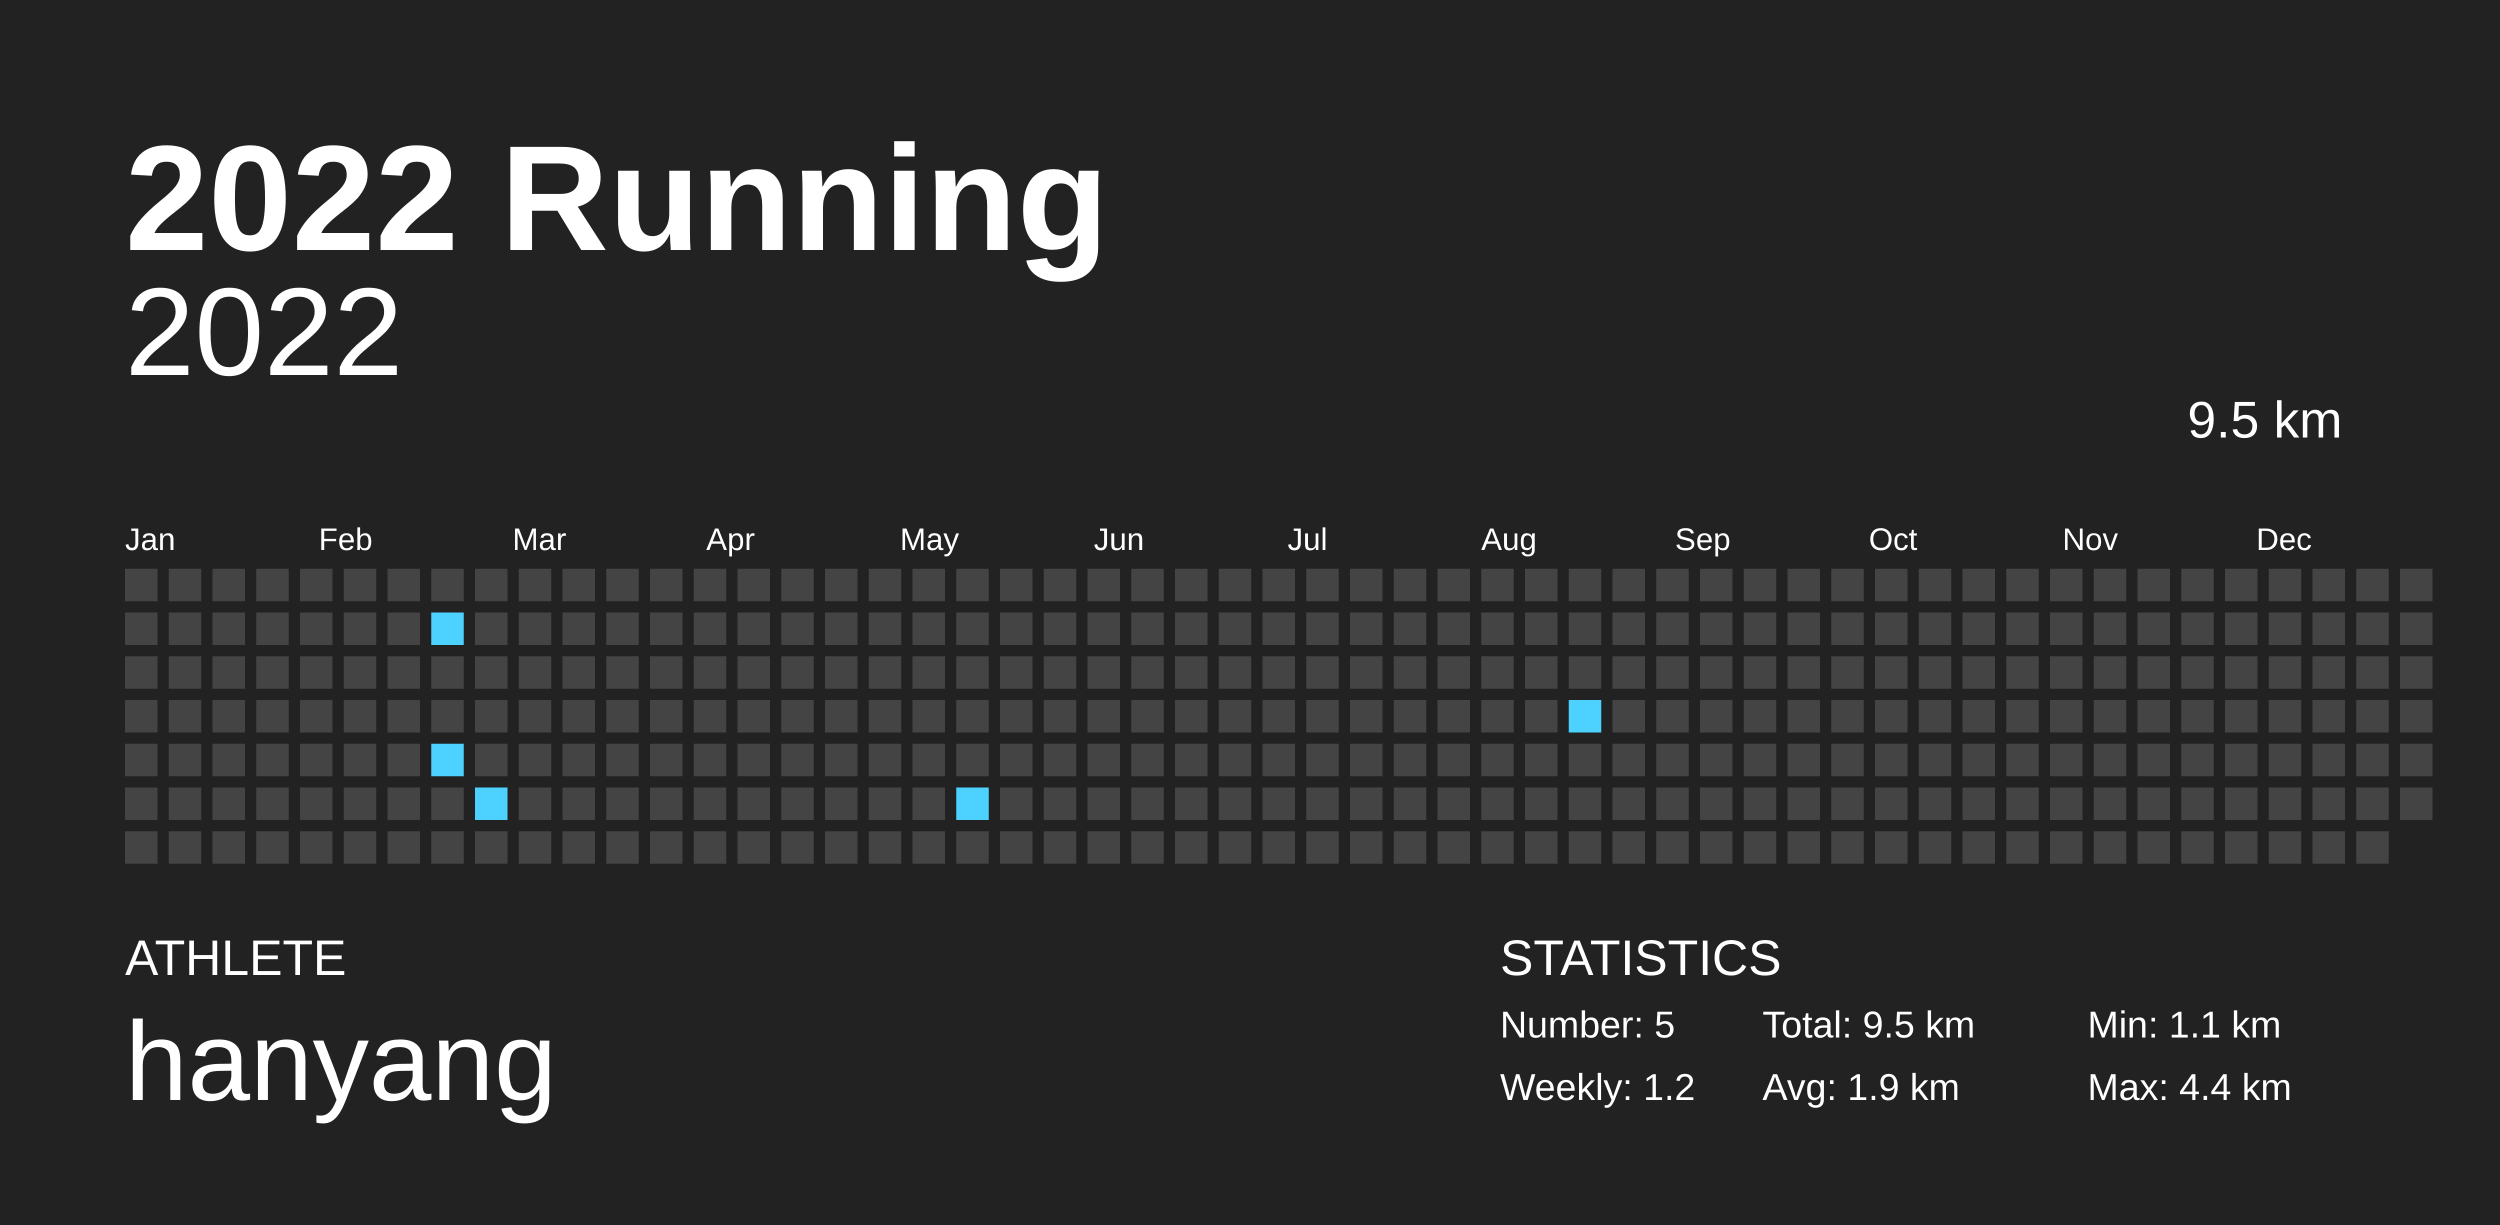
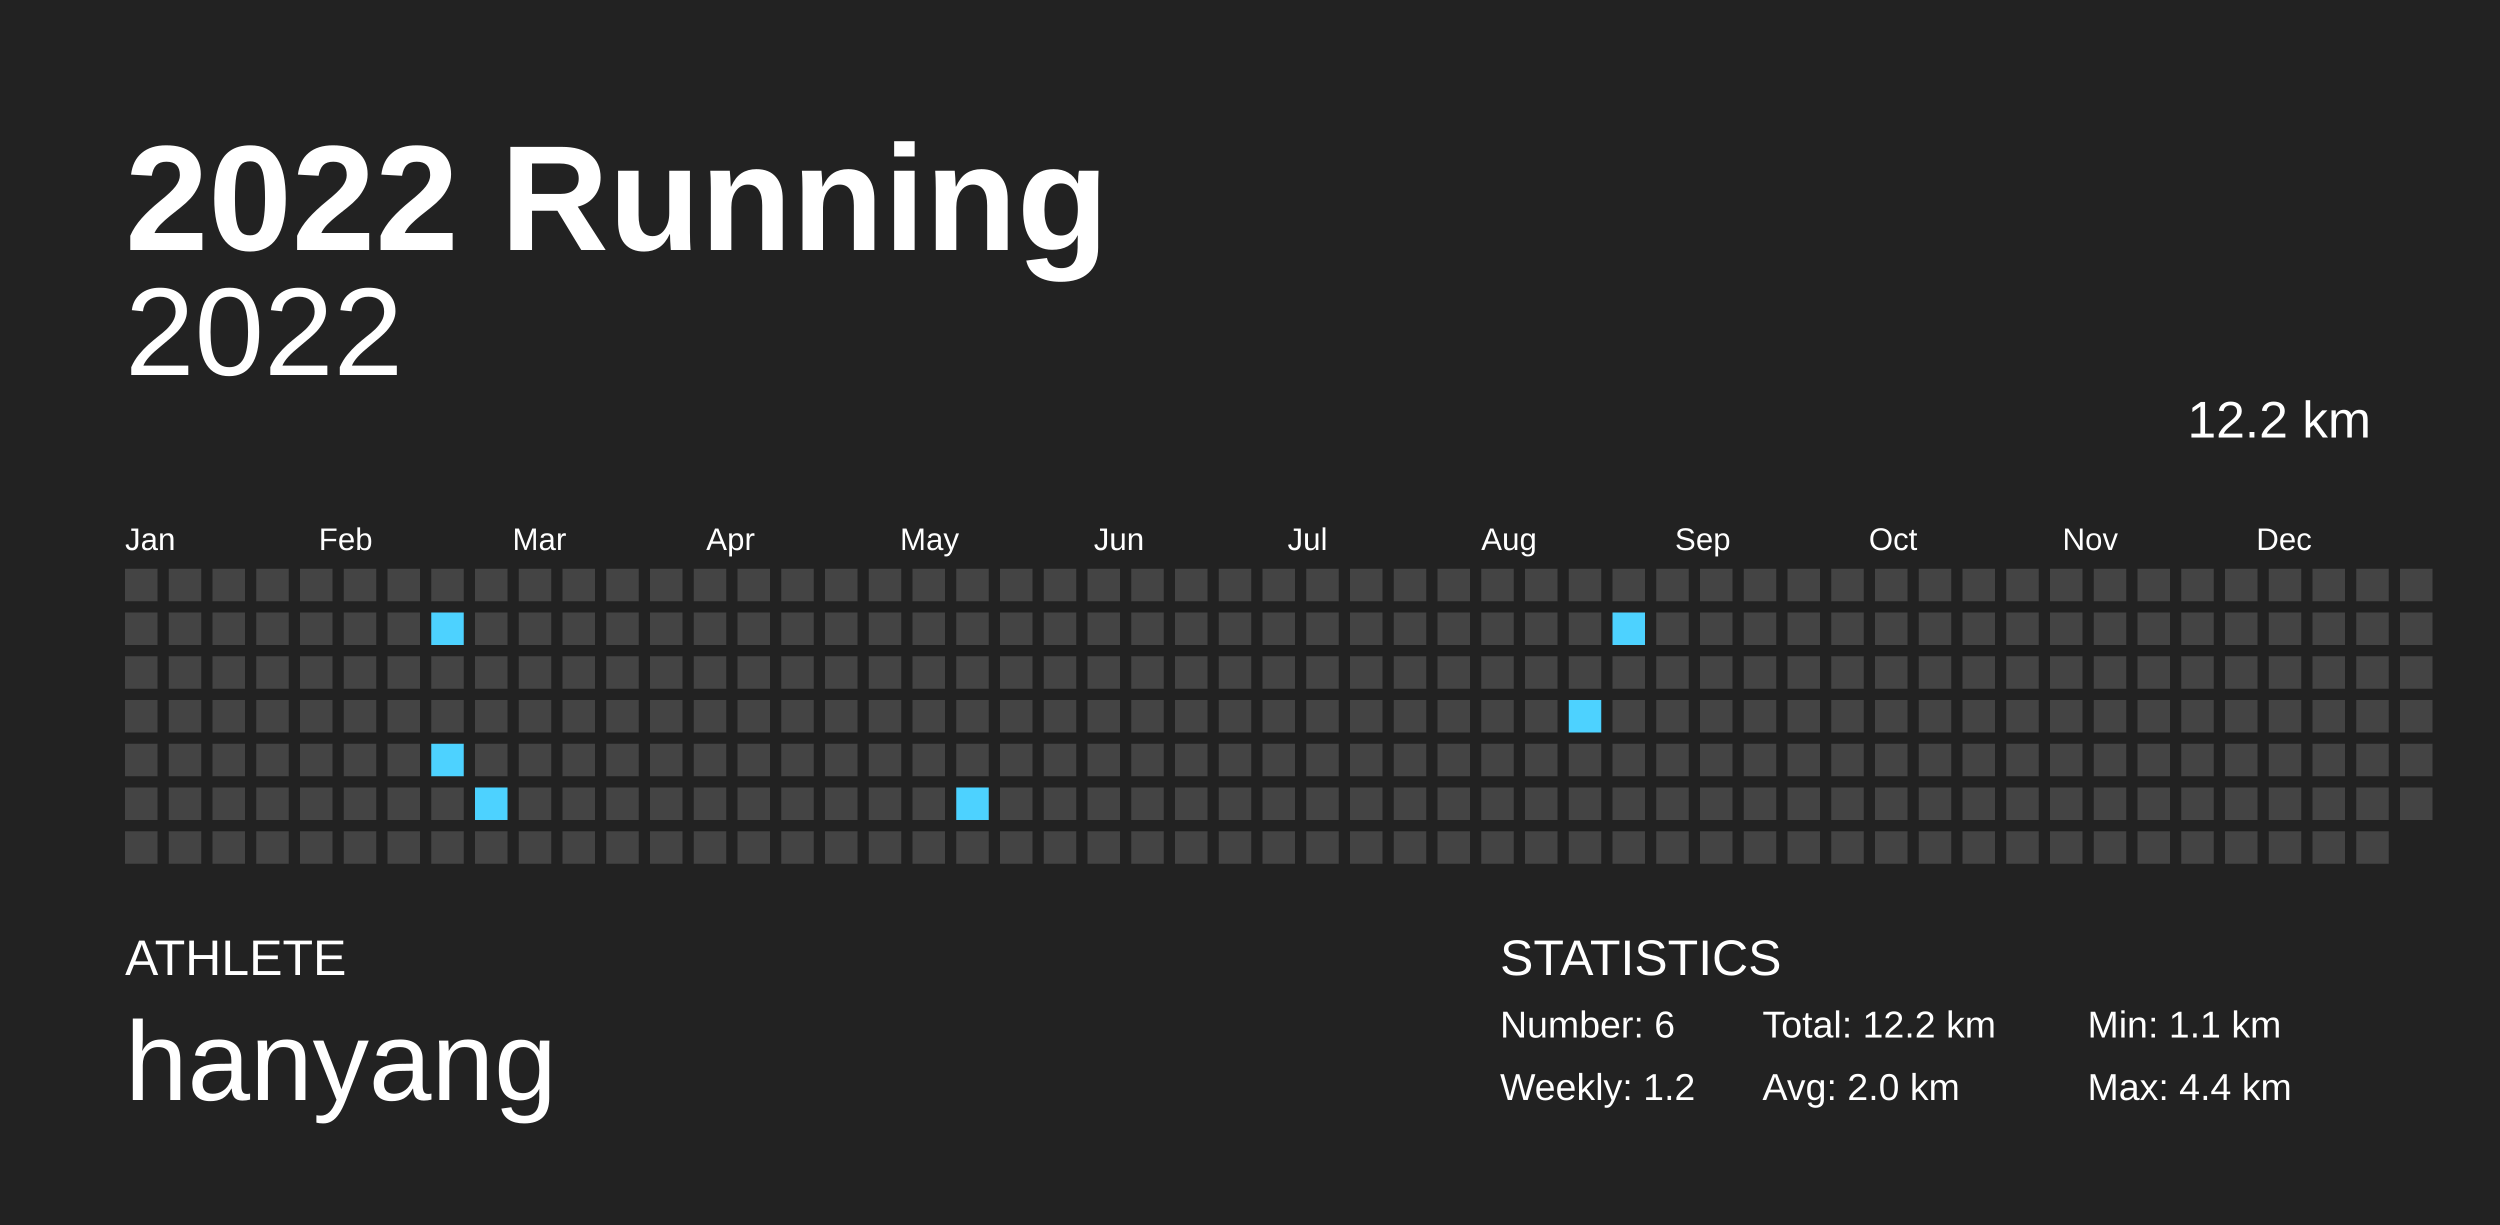
<svg xmlns="http://www.w3.org/2000/svg" baseProfile="full" height="98mm" version="1.1" viewBox="0,0,200,98" width="200mm">
  <defs />
  <rect fill="#222222" height="98" width="200" x="0" y="0" />
  <text fill="#FFFFFF" style="font-size:12px; font-family:Arial; font-weight:bold;" x="10" y="20">2022 Running</text>
  <text fill="#FFFFFF" style="font-size:4px; font-family:Arial" x="10" y="78">ATHLETE</text>
  <text fill="#FFFFFF" style="font-size:9px; font-family:Arial" x="10" y="88">hanyang</text>
  <text fill="#FFFFFF" style="font-size:4px; font-family:Arial" x="120" y="78">STATISTICS</text>
-   <text fill="#FFFFFF" style="font-size:3px; font-family:Arial" x="120" y="83">Number: 5</text>
+   <text fill="#FFFFFF" style="font-size:3px; font-family:Arial" x="120" y="83">Number: 6</text>
  <text fill="#FFFFFF" style="font-size:3px; font-family:Arial" x="120" y="88">Weekly: 1.2</text>
-   <text fill="#FFFFFF" style="font-size:3px; font-family:Arial" x="141" y="83">Total: 9.5 km</text>
-   <text fill="#FFFFFF" style="font-size:3px; font-family:Arial" x="141" y="88">Avg: 1.9 km</text>
+   <text fill="#FFFFFF" style="font-size:3px; font-family:Arial" x="141" y="83">Total: 12.2 km</text>
+   <text fill="#FFFFFF" style="font-size:3px; font-family:Arial" x="141" y="88">Avg: 2.0 km</text>
  <text fill="#FFFFFF" style="font-size:3px; font-family:Arial" x="167" y="83">Min: 1.1 km</text>
  <text fill="#FFFFFF" style="font-size:3px; font-family:Arial" x="167" y="88">Max: 4.4 km</text>
  <text alignment-baseline="hanging" fill="#FFFFFF" style="font-size:10.0px; font-family:Arial;" x="10" y="30">2022</text>
-   <text alignment-baseline="hanging" fill="#FFFFFF" style="font-size:4.125px; font-family:Arial;" x="175" y="35">9.5 km</text>
+   <text alignment-baseline="hanging" fill="#FFFFFF" style="font-size:4.125px; font-family:Arial;" x="175" y="35">12.2 km</text>
  <text fill="#FFFFFF" style="font-size:2.5px; font-family:Arial" x="10.0" y="44">Jan</text>
  <text fill="#FFFFFF" style="font-size:2.5px; font-family:Arial" x="25.5" y="44">Feb</text>
  <text fill="#FFFFFF" style="font-size:2.5px; font-family:Arial" x="41.0" y="44">Mar</text>
  <text fill="#FFFFFF" style="font-size:2.5px; font-family:Arial" x="56.5" y="44">Apr</text>
  <text fill="#FFFFFF" style="font-size:2.5px; font-family:Arial" x="72.0" y="44">May</text>
  <text fill="#FFFFFF" style="font-size:2.5px; font-family:Arial" x="87.5" y="44">Jun</text>
  <text fill="#FFFFFF" style="font-size:2.5px; font-family:Arial" x="103.0" y="44">Jul</text>
  <text fill="#FFFFFF" style="font-size:2.5px; font-family:Arial" x="118.5" y="44">Aug</text>
  <text fill="#FFFFFF" style="font-size:2.5px; font-family:Arial" x="134.0" y="44">Sep</text>
  <text fill="#FFFFFF" style="font-size:2.5px; font-family:Arial" x="149.5" y="44">Oct</text>
  <text fill="#FFFFFF" style="font-size:2.5px; font-family:Arial" x="165.0" y="44">Nov</text>
  <text fill="#FFFFFF" style="font-size:2.5px; font-family:Arial" x="180.5" y="44">Dec</text>
  <rect fill="#444444" height="2.6" width="2.6" x="10.0" y="45.5" />
  <rect fill="#444444" height="2.6" width="2.6" x="10.0" y="49.0" />
  <rect fill="#444444" height="2.6" width="2.6" x="10.0" y="52.5" />
  <rect fill="#444444" height="2.6" width="2.6" x="10.0" y="56.0" />
  <rect fill="#444444" height="2.6" width="2.6" x="10.0" y="59.5" />
  <rect fill="#444444" height="2.6" width="2.6" x="10.0" y="63.0" />
  <rect fill="#444444" height="2.6" width="2.6" x="10.0" y="66.5" />
  <rect fill="#444444" height="2.6" width="2.6" x="13.5" y="45.5" />
  <rect fill="#444444" height="2.6" width="2.6" x="13.5" y="49.0" />
  <rect fill="#444444" height="2.6" width="2.6" x="13.5" y="52.5" />
  <rect fill="#444444" height="2.6" width="2.6" x="13.5" y="56.0" />
  <rect fill="#444444" height="2.6" width="2.6" x="13.5" y="59.5" />
  <rect fill="#444444" height="2.6" width="2.6" x="13.5" y="63.0" />
  <rect fill="#444444" height="2.6" width="2.6" x="13.5" y="66.5" />
  <rect fill="#444444" height="2.6" width="2.6" x="17.0" y="45.5" />
  <rect fill="#444444" height="2.6" width="2.6" x="17.0" y="49.0" />
  <rect fill="#444444" height="2.6" width="2.6" x="17.0" y="52.5" />
  <rect fill="#444444" height="2.6" width="2.6" x="17.0" y="56.0" />
  <rect fill="#444444" height="2.6" width="2.6" x="17.0" y="59.5" />
  <rect fill="#444444" height="2.6" width="2.6" x="17.0" y="63.0" />
  <rect fill="#444444" height="2.6" width="2.6" x="17.0" y="66.5" />
  <rect fill="#444444" height="2.6" width="2.6" x="20.5" y="45.5" />
  <rect fill="#444444" height="2.6" width="2.6" x="20.5" y="49.0" />
  <rect fill="#444444" height="2.6" width="2.6" x="20.5" y="52.5" />
  <rect fill="#444444" height="2.6" width="2.6" x="20.5" y="56.0" />
  <rect fill="#444444" height="2.6" width="2.6" x="20.5" y="59.5" />
  <rect fill="#444444" height="2.6" width="2.6" x="20.5" y="63.0" />
  <rect fill="#444444" height="2.6" width="2.6" x="20.5" y="66.5" />
  <rect fill="#444444" height="2.6" width="2.6" x="24.0" y="45.5" />
  <rect fill="#444444" height="2.6" width="2.6" x="24.0" y="49.0" />
  <rect fill="#444444" height="2.6" width="2.6" x="24.0" y="52.5" />
  <rect fill="#444444" height="2.6" width="2.6" x="24.0" y="56.0" />
  <rect fill="#444444" height="2.6" width="2.6" x="24.0" y="59.5" />
  <rect fill="#444444" height="2.6" width="2.6" x="24.0" y="63.0" />
  <rect fill="#444444" height="2.6" width="2.6" x="24.0" y="66.5" />
  <rect fill="#444444" height="2.6" width="2.6" x="27.5" y="45.5" />
  <rect fill="#444444" height="2.6" width="2.6" x="27.5" y="49.0" />
  <rect fill="#444444" height="2.6" width="2.6" x="27.5" y="52.5" />
  <rect fill="#444444" height="2.6" width="2.6" x="27.5" y="56.0" />
  <rect fill="#444444" height="2.6" width="2.6" x="27.5" y="59.5" />
  <rect fill="#444444" height="2.6" width="2.6" x="27.5" y="63.0" />
  <rect fill="#444444" height="2.6" width="2.6" x="27.5" y="66.5" />
  <rect fill="#444444" height="2.6" width="2.6" x="31.0" y="45.5" />
  <rect fill="#444444" height="2.6" width="2.6" x="31.0" y="49.0" />
  <rect fill="#444444" height="2.6" width="2.6" x="31.0" y="52.5" />
  <rect fill="#444444" height="2.6" width="2.6" x="31.0" y="56.0" />
  <rect fill="#444444" height="2.6" width="2.6" x="31.0" y="59.5" />
  <rect fill="#444444" height="2.6" width="2.6" x="31.0" y="63.0" />
  <rect fill="#444444" height="2.6" width="2.6" x="31.0" y="66.5" />
  <rect fill="#444444" height="2.6" width="2.6" x="34.5" y="45.5" />
  <rect fill="#4dd2ff" height="2.6" width="2.6" x="34.5" y="49.0" />
  <rect fill="#444444" height="2.6" width="2.6" x="34.5" y="52.5" />
  <rect fill="#444444" height="2.6" width="2.6" x="34.5" y="56.0" />
  <rect fill="#4dd2ff" height="2.6" width="2.6" x="34.5" y="59.5" />
  <rect fill="#444444" height="2.6" width="2.6" x="34.5" y="63.0" />
  <rect fill="#444444" height="2.6" width="2.6" x="34.5" y="66.5" />
  <rect fill="#444444" height="2.6" width="2.6" x="38.0" y="45.5" />
  <rect fill="#444444" height="2.6" width="2.6" x="38.0" y="49.0" />
  <rect fill="#444444" height="2.6" width="2.6" x="38.0" y="52.5" />
  <rect fill="#444444" height="2.6" width="2.6" x="38.0" y="56.0" />
  <rect fill="#444444" height="2.6" width="2.6" x="38.0" y="59.5" />
  <rect fill="#4dd2ff" height="2.6" width="2.6" x="38.0" y="63.0" />
  <rect fill="#444444" height="2.6" width="2.6" x="38.0" y="66.5" />
  <rect fill="#444444" height="2.6" width="2.6" x="41.5" y="45.5" />
  <rect fill="#444444" height="2.6" width="2.6" x="41.5" y="49.0" />
  <rect fill="#444444" height="2.6" width="2.6" x="41.5" y="52.5" />
  <rect fill="#444444" height="2.6" width="2.6" x="41.5" y="56.0" />
  <rect fill="#444444" height="2.6" width="2.6" x="41.5" y="59.5" />
  <rect fill="#444444" height="2.6" width="2.6" x="41.5" y="63.0" />
  <rect fill="#444444" height="2.6" width="2.6" x="41.5" y="66.5" />
  <rect fill="#444444" height="2.6" width="2.6" x="45.0" y="45.5" />
  <rect fill="#444444" height="2.6" width="2.6" x="45.0" y="49.0" />
  <rect fill="#444444" height="2.6" width="2.6" x="45.0" y="52.5" />
  <rect fill="#444444" height="2.6" width="2.6" x="45.0" y="56.0" />
  <rect fill="#444444" height="2.6" width="2.6" x="45.0" y="59.5" />
  <rect fill="#444444" height="2.6" width="2.6" x="45.0" y="63.0" />
  <rect fill="#444444" height="2.6" width="2.6" x="45.0" y="66.5" />
  <rect fill="#444444" height="2.6" width="2.6" x="48.5" y="45.5" />
  <rect fill="#444444" height="2.6" width="2.6" x="48.5" y="49.0" />
  <rect fill="#444444" height="2.6" width="2.6" x="48.5" y="52.5" />
  <rect fill="#444444" height="2.6" width="2.6" x="48.5" y="56.0" />
  <rect fill="#444444" height="2.6" width="2.6" x="48.5" y="59.5" />
  <rect fill="#444444" height="2.6" width="2.6" x="48.5" y="63.0" />
  <rect fill="#444444" height="2.6" width="2.6" x="48.5" y="66.5" />
  <rect fill="#444444" height="2.6" width="2.6" x="52.0" y="45.5" />
  <rect fill="#444444" height="2.6" width="2.6" x="52.0" y="49.0" />
  <rect fill="#444444" height="2.6" width="2.6" x="52.0" y="52.5" />
  <rect fill="#444444" height="2.6" width="2.6" x="52.0" y="56.0" />
  <rect fill="#444444" height="2.6" width="2.6" x="52.0" y="59.5" />
  <rect fill="#444444" height="2.6" width="2.6" x="52.0" y="63.0" />
  <rect fill="#444444" height="2.6" width="2.6" x="52.0" y="66.5" />
  <rect fill="#444444" height="2.6" width="2.6" x="55.5" y="45.5" />
  <rect fill="#444444" height="2.6" width="2.6" x="55.5" y="49.0" />
  <rect fill="#444444" height="2.6" width="2.6" x="55.5" y="52.5" />
  <rect fill="#444444" height="2.6" width="2.6" x="55.5" y="56.0" />
  <rect fill="#444444" height="2.6" width="2.6" x="55.5" y="59.5" />
  <rect fill="#444444" height="2.6" width="2.6" x="55.5" y="63.0" />
  <rect fill="#444444" height="2.6" width="2.6" x="55.5" y="66.5" />
  <rect fill="#444444" height="2.6" width="2.6" x="59.0" y="45.5" />
  <rect fill="#444444" height="2.6" width="2.6" x="59.0" y="49.0" />
  <rect fill="#444444" height="2.6" width="2.6" x="59.0" y="52.5" />
  <rect fill="#444444" height="2.6" width="2.6" x="59.0" y="56.0" />
  <rect fill="#444444" height="2.6" width="2.6" x="59.0" y="59.5" />
  <rect fill="#444444" height="2.6" width="2.6" x="59.0" y="63.0" />
  <rect fill="#444444" height="2.6" width="2.6" x="59.0" y="66.5" />
  <rect fill="#444444" height="2.6" width="2.6" x="62.5" y="45.5" />
  <rect fill="#444444" height="2.6" width="2.6" x="62.5" y="49.0" />
  <rect fill="#444444" height="2.6" width="2.6" x="62.5" y="52.5" />
  <rect fill="#444444" height="2.6" width="2.6" x="62.5" y="56.0" />
  <rect fill="#444444" height="2.6" width="2.6" x="62.5" y="59.5" />
  <rect fill="#444444" height="2.6" width="2.6" x="62.5" y="63.0" />
  <rect fill="#444444" height="2.6" width="2.6" x="62.5" y="66.5" />
  <rect fill="#444444" height="2.6" width="2.6" x="66.0" y="45.5" />
  <rect fill="#444444" height="2.6" width="2.6" x="66.0" y="49.0" />
  <rect fill="#444444" height="2.6" width="2.6" x="66.0" y="52.5" />
  <rect fill="#444444" height="2.6" width="2.6" x="66.0" y="56.0" />
  <rect fill="#444444" height="2.6" width="2.6" x="66.0" y="59.5" />
  <rect fill="#444444" height="2.6" width="2.6" x="66.0" y="63.0" />
  <rect fill="#444444" height="2.6" width="2.6" x="66.0" y="66.5" />
  <rect fill="#444444" height="2.6" width="2.6" x="69.5" y="45.5" />
  <rect fill="#444444" height="2.6" width="2.6" x="69.5" y="49.0" />
  <rect fill="#444444" height="2.6" width="2.6" x="69.5" y="52.5" />
  <rect fill="#444444" height="2.6" width="2.6" x="69.5" y="56.0" />
  <rect fill="#444444" height="2.6" width="2.6" x="69.5" y="59.5" />
  <rect fill="#444444" height="2.6" width="2.6" x="69.5" y="63.0" />
  <rect fill="#444444" height="2.6" width="2.6" x="69.5" y="66.5" />
  <rect fill="#444444" height="2.6" width="2.6" x="73.0" y="45.5" />
  <rect fill="#444444" height="2.6" width="2.6" x="73.0" y="49.0" />
  <rect fill="#444444" height="2.6" width="2.6" x="73.0" y="52.5" />
  <rect fill="#444444" height="2.6" width="2.6" x="73.0" y="56.0" />
  <rect fill="#444444" height="2.6" width="2.6" x="73.0" y="59.5" />
  <rect fill="#444444" height="2.6" width="2.6" x="73.0" y="63.0" />
  <rect fill="#444444" height="2.6" width="2.6" x="73.0" y="66.5" />
  <rect fill="#444444" height="2.6" width="2.6" x="76.5" y="45.5" />
  <rect fill="#444444" height="2.6" width="2.6" x="76.5" y="49.0" />
  <rect fill="#444444" height="2.6" width="2.6" x="76.5" y="52.5" />
  <rect fill="#444444" height="2.6" width="2.6" x="76.5" y="56.0" />
  <rect fill="#444444" height="2.6" width="2.6" x="76.5" y="59.5" />
  <rect fill="#4dd2ff" height="2.6" width="2.6" x="76.5" y="63.0" />
  <rect fill="#444444" height="2.6" width="2.6" x="76.5" y="66.5" />
  <rect fill="#444444" height="2.6" width="2.6" x="80.0" y="45.5" />
  <rect fill="#444444" height="2.6" width="2.6" x="80.0" y="49.0" />
  <rect fill="#444444" height="2.6" width="2.6" x="80.0" y="52.5" />
  <rect fill="#444444" height="2.6" width="2.6" x="80.0" y="56.0" />
  <rect fill="#444444" height="2.6" width="2.6" x="80.0" y="59.5" />
  <rect fill="#444444" height="2.6" width="2.6" x="80.0" y="63.0" />
  <rect fill="#444444" height="2.6" width="2.6" x="80.0" y="66.5" />
  <rect fill="#444444" height="2.6" width="2.6" x="83.5" y="45.5" />
  <rect fill="#444444" height="2.6" width="2.6" x="83.5" y="49.0" />
  <rect fill="#444444" height="2.6" width="2.6" x="83.5" y="52.5" />
  <rect fill="#444444" height="2.6" width="2.6" x="83.5" y="56.0" />
  <rect fill="#444444" height="2.6" width="2.6" x="83.5" y="59.5" />
  <rect fill="#444444" height="2.6" width="2.6" x="83.5" y="63.0" />
  <rect fill="#444444" height="2.6" width="2.6" x="83.5" y="66.5" />
  <rect fill="#444444" height="2.6" width="2.6" x="87.0" y="45.5" />
  <rect fill="#444444" height="2.6" width="2.6" x="87.0" y="49.0" />
  <rect fill="#444444" height="2.6" width="2.6" x="87.0" y="52.5" />
  <rect fill="#444444" height="2.6" width="2.6" x="87.0" y="56.0" />
  <rect fill="#444444" height="2.6" width="2.6" x="87.0" y="59.5" />
  <rect fill="#444444" height="2.6" width="2.6" x="87.0" y="63.0" />
  <rect fill="#444444" height="2.6" width="2.6" x="87.0" y="66.5" />
  <rect fill="#444444" height="2.6" width="2.6" x="90.5" y="45.5" />
  <rect fill="#444444" height="2.6" width="2.6" x="90.5" y="49.0" />
  <rect fill="#444444" height="2.6" width="2.6" x="90.5" y="52.5" />
  <rect fill="#444444" height="2.6" width="2.6" x="90.5" y="56.0" />
  <rect fill="#444444" height="2.6" width="2.6" x="90.5" y="59.5" />
  <rect fill="#444444" height="2.6" width="2.6" x="90.5" y="63.0" />
  <rect fill="#444444" height="2.6" width="2.6" x="90.5" y="66.5" />
  <rect fill="#444444" height="2.6" width="2.6" x="94.0" y="45.5" />
  <rect fill="#444444" height="2.6" width="2.6" x="94.0" y="49.0" />
  <rect fill="#444444" height="2.6" width="2.6" x="94.0" y="52.5" />
  <rect fill="#444444" height="2.6" width="2.6" x="94.0" y="56.0" />
  <rect fill="#444444" height="2.6" width="2.6" x="94.0" y="59.5" />
  <rect fill="#444444" height="2.6" width="2.6" x="94.0" y="63.0" />
  <rect fill="#444444" height="2.6" width="2.6" x="94.0" y="66.5" />
  <rect fill="#444444" height="2.6" width="2.6" x="97.5" y="45.5" />
  <rect fill="#444444" height="2.6" width="2.6" x="97.5" y="49.0" />
  <rect fill="#444444" height="2.6" width="2.6" x="97.5" y="52.5" />
  <rect fill="#444444" height="2.6" width="2.6" x="97.5" y="56.0" />
  <rect fill="#444444" height="2.6" width="2.6" x="97.5" y="59.5" />
  <rect fill="#444444" height="2.6" width="2.6" x="97.5" y="63.0" />
  <rect fill="#444444" height="2.6" width="2.6" x="97.5" y="66.5" />
  <rect fill="#444444" height="2.6" width="2.6" x="101.0" y="45.5" />
  <rect fill="#444444" height="2.6" width="2.6" x="101.0" y="49.0" />
  <rect fill="#444444" height="2.6" width="2.6" x="101.0" y="52.5" />
  <rect fill="#444444" height="2.6" width="2.6" x="101.0" y="56.0" />
  <rect fill="#444444" height="2.6" width="2.6" x="101.0" y="59.5" />
  <rect fill="#444444" height="2.6" width="2.6" x="101.0" y="63.0" />
  <rect fill="#444444" height="2.6" width="2.6" x="101.0" y="66.5" />
  <rect fill="#444444" height="2.6" width="2.6" x="104.5" y="45.5" />
  <rect fill="#444444" height="2.6" width="2.6" x="104.5" y="49.0" />
  <rect fill="#444444" height="2.6" width="2.6" x="104.5" y="52.5" />
  <rect fill="#444444" height="2.6" width="2.6" x="104.5" y="56.0" />
  <rect fill="#444444" height="2.6" width="2.6" x="104.5" y="59.5" />
  <rect fill="#444444" height="2.6" width="2.6" x="104.5" y="63.0" />
  <rect fill="#444444" height="2.6" width="2.6" x="104.5" y="66.5" />
  <rect fill="#444444" height="2.6" width="2.6" x="108.0" y="45.5" />
  <rect fill="#444444" height="2.6" width="2.6" x="108.0" y="49.0" />
  <rect fill="#444444" height="2.6" width="2.6" x="108.0" y="52.5" />
  <rect fill="#444444" height="2.6" width="2.6" x="108.0" y="56.0" />
  <rect fill="#444444" height="2.6" width="2.6" x="108.0" y="59.5" />
  <rect fill="#444444" height="2.6" width="2.6" x="108.0" y="63.0" />
  <rect fill="#444444" height="2.6" width="2.6" x="108.0" y="66.5" />
  <rect fill="#444444" height="2.6" width="2.6" x="111.5" y="45.5" />
  <rect fill="#444444" height="2.6" width="2.6" x="111.5" y="49.0" />
  <rect fill="#444444" height="2.6" width="2.6" x="111.5" y="52.5" />
  <rect fill="#444444" height="2.6" width="2.6" x="111.5" y="56.0" />
  <rect fill="#444444" height="2.6" width="2.6" x="111.5" y="59.5" />
  <rect fill="#444444" height="2.6" width="2.6" x="111.5" y="63.0" />
  <rect fill="#444444" height="2.6" width="2.6" x="111.5" y="66.5" />
  <rect fill="#444444" height="2.6" width="2.6" x="115.0" y="45.5" />
  <rect fill="#444444" height="2.6" width="2.6" x="115.0" y="49.0" />
  <rect fill="#444444" height="2.6" width="2.6" x="115.0" y="52.5" />
  <rect fill="#444444" height="2.6" width="2.6" x="115.0" y="56.0" />
  <rect fill="#444444" height="2.6" width="2.6" x="115.0" y="59.5" />
  <rect fill="#444444" height="2.6" width="2.6" x="115.0" y="63.0" />
  <rect fill="#444444" height="2.6" width="2.6" x="115.0" y="66.5" />
  <rect fill="#444444" height="2.6" width="2.6" x="118.5" y="45.5" />
  <rect fill="#444444" height="2.6" width="2.6" x="118.5" y="49.0" />
  <rect fill="#444444" height="2.6" width="2.6" x="118.5" y="52.5" />
  <rect fill="#444444" height="2.6" width="2.6" x="118.5" y="56.0" />
  <rect fill="#444444" height="2.6" width="2.6" x="118.5" y="59.5" />
  <rect fill="#444444" height="2.6" width="2.6" x="118.5" y="63.0" />
  <rect fill="#444444" height="2.6" width="2.6" x="118.5" y="66.5" />
  <rect fill="#444444" height="2.6" width="2.6" x="122.0" y="45.5" />
  <rect fill="#444444" height="2.6" width="2.6" x="122.0" y="49.0" />
  <rect fill="#444444" height="2.6" width="2.6" x="122.0" y="52.5" />
  <rect fill="#444444" height="2.6" width="2.6" x="122.0" y="56.0" />
  <rect fill="#444444" height="2.6" width="2.6" x="122.0" y="59.5" />
  <rect fill="#444444" height="2.6" width="2.6" x="122.0" y="63.0" />
  <rect fill="#444444" height="2.6" width="2.6" x="122.0" y="66.5" />
  <rect fill="#444444" height="2.6" width="2.6" x="125.5" y="45.5" />
  <rect fill="#444444" height="2.6" width="2.6" x="125.5" y="49.0" />
  <rect fill="#444444" height="2.6" width="2.6" x="125.5" y="52.5" />
  <rect fill="#4dd2ff" height="2.6" width="2.6" x="125.5" y="56.0" />
  <rect fill="#444444" height="2.6" width="2.6" x="125.5" y="59.5" />
  <rect fill="#444444" height="2.6" width="2.6" x="125.5" y="63.0" />
  <rect fill="#444444" height="2.6" width="2.6" x="125.5" y="66.5" />
  <rect fill="#444444" height="2.6" width="2.6" x="129.0" y="45.5" />
-   <rect fill="#444444" height="2.6" width="2.6" x="129.0" y="49.0" />
+   <rect fill="#4dd2ff" height="2.6" width="2.6" x="129.0" y="49.0" />
  <rect fill="#444444" height="2.6" width="2.6" x="129.0" y="52.5" />
  <rect fill="#444444" height="2.6" width="2.6" x="129.0" y="56.0" />
  <rect fill="#444444" height="2.6" width="2.6" x="129.0" y="59.5" />
  <rect fill="#444444" height="2.6" width="2.6" x="129.0" y="63.0" />
  <rect fill="#444444" height="2.6" width="2.6" x="129.0" y="66.5" />
  <rect fill="#444444" height="2.6" width="2.6" x="132.5" y="45.5" />
  <rect fill="#444444" height="2.6" width="2.6" x="132.5" y="49.0" />
  <rect fill="#444444" height="2.6" width="2.6" x="132.5" y="52.5" />
  <rect fill="#444444" height="2.6" width="2.6" x="132.5" y="56.0" />
  <rect fill="#444444" height="2.6" width="2.6" x="132.5" y="59.5" />
  <rect fill="#444444" height="2.6" width="2.6" x="132.5" y="63.0" />
  <rect fill="#444444" height="2.6" width="2.6" x="132.5" y="66.5" />
  <rect fill="#444444" height="2.6" width="2.6" x="136.0" y="45.5" />
  <rect fill="#444444" height="2.6" width="2.6" x="136.0" y="49.0" />
  <rect fill="#444444" height="2.6" width="2.6" x="136.0" y="52.5" />
  <rect fill="#444444" height="2.6" width="2.6" x="136.0" y="56.0" />
  <rect fill="#444444" height="2.6" width="2.6" x="136.0" y="59.5" />
  <rect fill="#444444" height="2.6" width="2.6" x="136.0" y="63.0" />
  <rect fill="#444444" height="2.6" width="2.6" x="136.0" y="66.5" />
  <rect fill="#444444" height="2.6" width="2.6" x="139.5" y="45.5" />
  <rect fill="#444444" height="2.6" width="2.6" x="139.5" y="49.0" />
  <rect fill="#444444" height="2.6" width="2.6" x="139.5" y="52.5" />
  <rect fill="#444444" height="2.6" width="2.6" x="139.5" y="56.0" />
  <rect fill="#444444" height="2.6" width="2.6" x="139.5" y="59.5" />
  <rect fill="#444444" height="2.6" width="2.6" x="139.5" y="63.0" />
  <rect fill="#444444" height="2.6" width="2.6" x="139.5" y="66.5" />
  <rect fill="#444444" height="2.6" width="2.6" x="143.0" y="45.5" />
  <rect fill="#444444" height="2.6" width="2.6" x="143.0" y="49.0" />
  <rect fill="#444444" height="2.6" width="2.6" x="143.0" y="52.5" />
  <rect fill="#444444" height="2.6" width="2.6" x="143.0" y="56.0" />
  <rect fill="#444444" height="2.6" width="2.6" x="143.0" y="59.5" />
  <rect fill="#444444" height="2.6" width="2.6" x="143.0" y="63.0" />
  <rect fill="#444444" height="2.6" width="2.6" x="143.0" y="66.5" />
  <rect fill="#444444" height="2.6" width="2.6" x="146.5" y="45.5" />
  <rect fill="#444444" height="2.6" width="2.6" x="146.5" y="49.0" />
  <rect fill="#444444" height="2.6" width="2.6" x="146.5" y="52.5" />
  <rect fill="#444444" height="2.6" width="2.6" x="146.5" y="56.0" />
  <rect fill="#444444" height="2.6" width="2.6" x="146.5" y="59.5" />
  <rect fill="#444444" height="2.6" width="2.6" x="146.5" y="63.0" />
  <rect fill="#444444" height="2.6" width="2.6" x="146.5" y="66.5" />
  <rect fill="#444444" height="2.6" width="2.6" x="150.0" y="45.5" />
  <rect fill="#444444" height="2.6" width="2.6" x="150.0" y="49.0" />
  <rect fill="#444444" height="2.6" width="2.6" x="150.0" y="52.5" />
  <rect fill="#444444" height="2.6" width="2.6" x="150.0" y="56.0" />
  <rect fill="#444444" height="2.6" width="2.6" x="150.0" y="59.5" />
  <rect fill="#444444" height="2.6" width="2.6" x="150.0" y="63.0" />
  <rect fill="#444444" height="2.6" width="2.6" x="150.0" y="66.5" />
  <rect fill="#444444" height="2.6" width="2.6" x="153.5" y="45.5" />
  <rect fill="#444444" height="2.6" width="2.6" x="153.5" y="49.0" />
  <rect fill="#444444" height="2.6" width="2.6" x="153.5" y="52.5" />
  <rect fill="#444444" height="2.6" width="2.6" x="153.5" y="56.0" />
  <rect fill="#444444" height="2.6" width="2.6" x="153.5" y="59.5" />
  <rect fill="#444444" height="2.6" width="2.6" x="153.5" y="63.0" />
  <rect fill="#444444" height="2.6" width="2.6" x="153.5" y="66.5" />
  <rect fill="#444444" height="2.6" width="2.6" x="157.0" y="45.5" />
  <rect fill="#444444" height="2.6" width="2.6" x="157.0" y="49.0" />
  <rect fill="#444444" height="2.6" width="2.6" x="157.0" y="52.5" />
  <rect fill="#444444" height="2.6" width="2.6" x="157.0" y="56.0" />
  <rect fill="#444444" height="2.6" width="2.6" x="157.0" y="59.5" />
  <rect fill="#444444" height="2.6" width="2.6" x="157.0" y="63.0" />
  <rect fill="#444444" height="2.6" width="2.6" x="157.0" y="66.5" />
  <rect fill="#444444" height="2.6" width="2.6" x="160.5" y="45.5" />
  <rect fill="#444444" height="2.6" width="2.6" x="160.5" y="49.0" />
  <rect fill="#444444" height="2.6" width="2.6" x="160.5" y="52.5" />
  <rect fill="#444444" height="2.6" width="2.6" x="160.5" y="56.0" />
  <rect fill="#444444" height="2.6" width="2.6" x="160.5" y="59.5" />
  <rect fill="#444444" height="2.6" width="2.6" x="160.5" y="63.0" />
  <rect fill="#444444" height="2.6" width="2.6" x="160.5" y="66.5" />
  <rect fill="#444444" height="2.6" width="2.6" x="164.0" y="45.5" />
  <rect fill="#444444" height="2.6" width="2.6" x="164.0" y="49.0" />
  <rect fill="#444444" height="2.6" width="2.6" x="164.0" y="52.5" />
  <rect fill="#444444" height="2.6" width="2.6" x="164.0" y="56.0" />
  <rect fill="#444444" height="2.6" width="2.6" x="164.0" y="59.5" />
  <rect fill="#444444" height="2.6" width="2.6" x="164.0" y="63.0" />
  <rect fill="#444444" height="2.6" width="2.6" x="164.0" y="66.5" />
  <rect fill="#444444" height="2.6" width="2.6" x="167.5" y="45.5" />
  <rect fill="#444444" height="2.6" width="2.6" x="167.5" y="49.0" />
  <rect fill="#444444" height="2.6" width="2.6" x="167.5" y="52.5" />
  <rect fill="#444444" height="2.6" width="2.6" x="167.5" y="56.0" />
  <rect fill="#444444" height="2.6" width="2.6" x="167.5" y="59.5" />
  <rect fill="#444444" height="2.6" width="2.6" x="167.5" y="63.0" />
  <rect fill="#444444" height="2.6" width="2.6" x="167.5" y="66.5" />
  <rect fill="#444444" height="2.6" width="2.6" x="171.0" y="45.5" />
  <rect fill="#444444" height="2.6" width="2.6" x="171.0" y="49.0" />
  <rect fill="#444444" height="2.6" width="2.6" x="171.0" y="52.5" />
  <rect fill="#444444" height="2.6" width="2.6" x="171.0" y="56.0" />
  <rect fill="#444444" height="2.6" width="2.6" x="171.0" y="59.5" />
  <rect fill="#444444" height="2.6" width="2.6" x="171.0" y="63.0" />
  <rect fill="#444444" height="2.6" width="2.6" x="171.0" y="66.5" />
  <rect fill="#444444" height="2.6" width="2.6" x="174.5" y="45.5" />
  <rect fill="#444444" height="2.6" width="2.6" x="174.5" y="49.0" />
  <rect fill="#444444" height="2.6" width="2.6" x="174.5" y="52.5" />
  <rect fill="#444444" height="2.6" width="2.6" x="174.5" y="56.0" />
  <rect fill="#444444" height="2.6" width="2.6" x="174.5" y="59.5" />
  <rect fill="#444444" height="2.6" width="2.6" x="174.5" y="63.0" />
  <rect fill="#444444" height="2.6" width="2.6" x="174.5" y="66.5" />
  <rect fill="#444444" height="2.6" width="2.6" x="178.0" y="45.5" />
  <rect fill="#444444" height="2.6" width="2.6" x="178.0" y="49.0" />
  <rect fill="#444444" height="2.6" width="2.6" x="178.0" y="52.5" />
  <rect fill="#444444" height="2.6" width="2.6" x="178.0" y="56.0" />
  <rect fill="#444444" height="2.6" width="2.6" x="178.0" y="59.5" />
  <rect fill="#444444" height="2.6" width="2.6" x="178.0" y="63.0" />
  <rect fill="#444444" height="2.6" width="2.6" x="178.0" y="66.5" />
  <rect fill="#444444" height="2.6" width="2.6" x="181.5" y="45.5" />
  <rect fill="#444444" height="2.6" width="2.6" x="181.5" y="49.0" />
  <rect fill="#444444" height="2.6" width="2.6" x="181.5" y="52.5" />
  <rect fill="#444444" height="2.6" width="2.6" x="181.5" y="56.0" />
  <rect fill="#444444" height="2.6" width="2.6" x="181.5" y="59.5" />
  <rect fill="#444444" height="2.6" width="2.6" x="181.5" y="63.0" />
  <rect fill="#444444" height="2.6" width="2.6" x="181.5" y="66.5" />
  <rect fill="#444444" height="2.6" width="2.6" x="185.0" y="45.5" />
  <rect fill="#444444" height="2.6" width="2.6" x="185.0" y="49.0" />
  <rect fill="#444444" height="2.6" width="2.6" x="185.0" y="52.5" />
  <rect fill="#444444" height="2.6" width="2.6" x="185.0" y="56.0" />
  <rect fill="#444444" height="2.6" width="2.6" x="185.0" y="59.5" />
  <rect fill="#444444" height="2.6" width="2.6" x="185.0" y="63.0" />
  <rect fill="#444444" height="2.6" width="2.6" x="185.0" y="66.5" />
  <rect fill="#444444" height="2.6" width="2.6" x="188.5" y="45.5" />
  <rect fill="#444444" height="2.6" width="2.6" x="188.5" y="49.0" />
  <rect fill="#444444" height="2.6" width="2.6" x="188.5" y="52.5" />
  <rect fill="#444444" height="2.6" width="2.6" x="188.5" y="56.0" />
  <rect fill="#444444" height="2.6" width="2.6" x="188.5" y="59.5" />
  <rect fill="#444444" height="2.6" width="2.6" x="188.5" y="63.0" />
  <rect fill="#444444" height="2.6" width="2.6" x="188.5" y="66.5" />
  <rect fill="#444444" height="2.6" width="2.6" x="192.0" y="45.5" />
  <rect fill="#444444" height="2.6" width="2.6" x="192.0" y="49.0" />
  <rect fill="#444444" height="2.6" width="2.6" x="192.0" y="52.5" />
  <rect fill="#444444" height="2.6" width="2.6" x="192.0" y="56.0" />
  <rect fill="#444444" height="2.6" width="2.6" x="192.0" y="59.5" />
  <rect fill="#444444" height="2.6" width="2.6" x="192.0" y="63.0" />
</svg>
